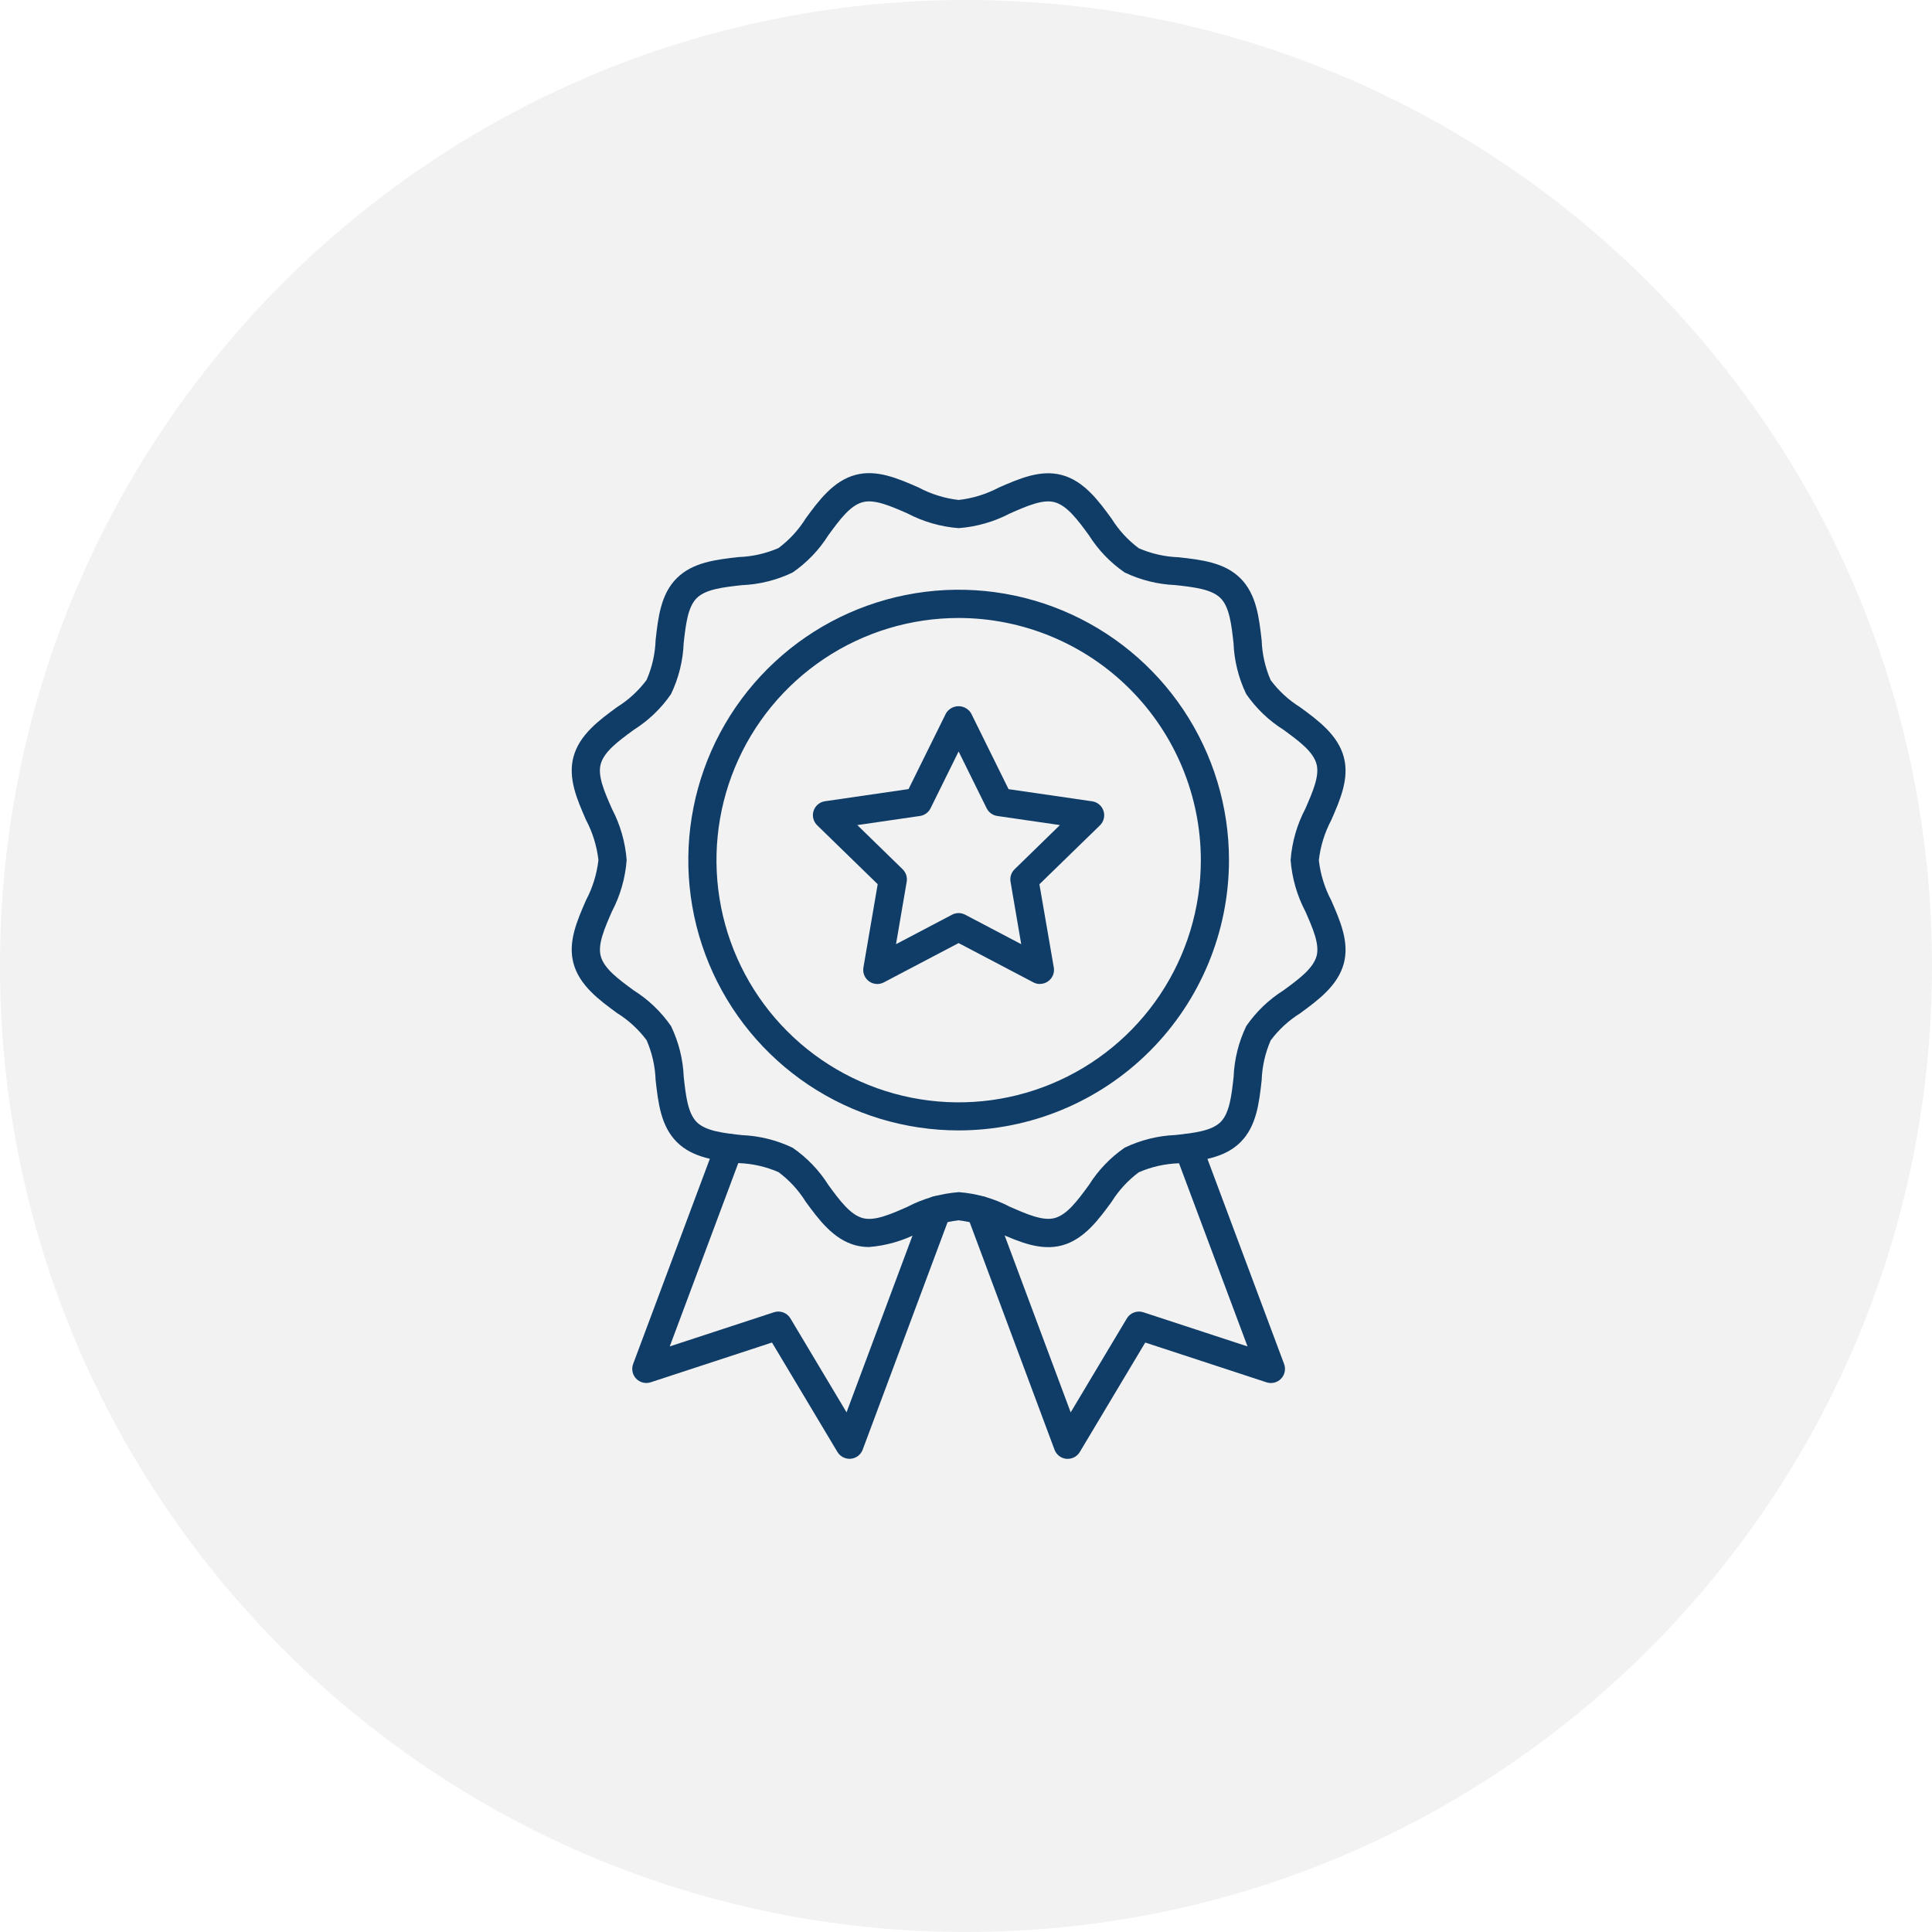
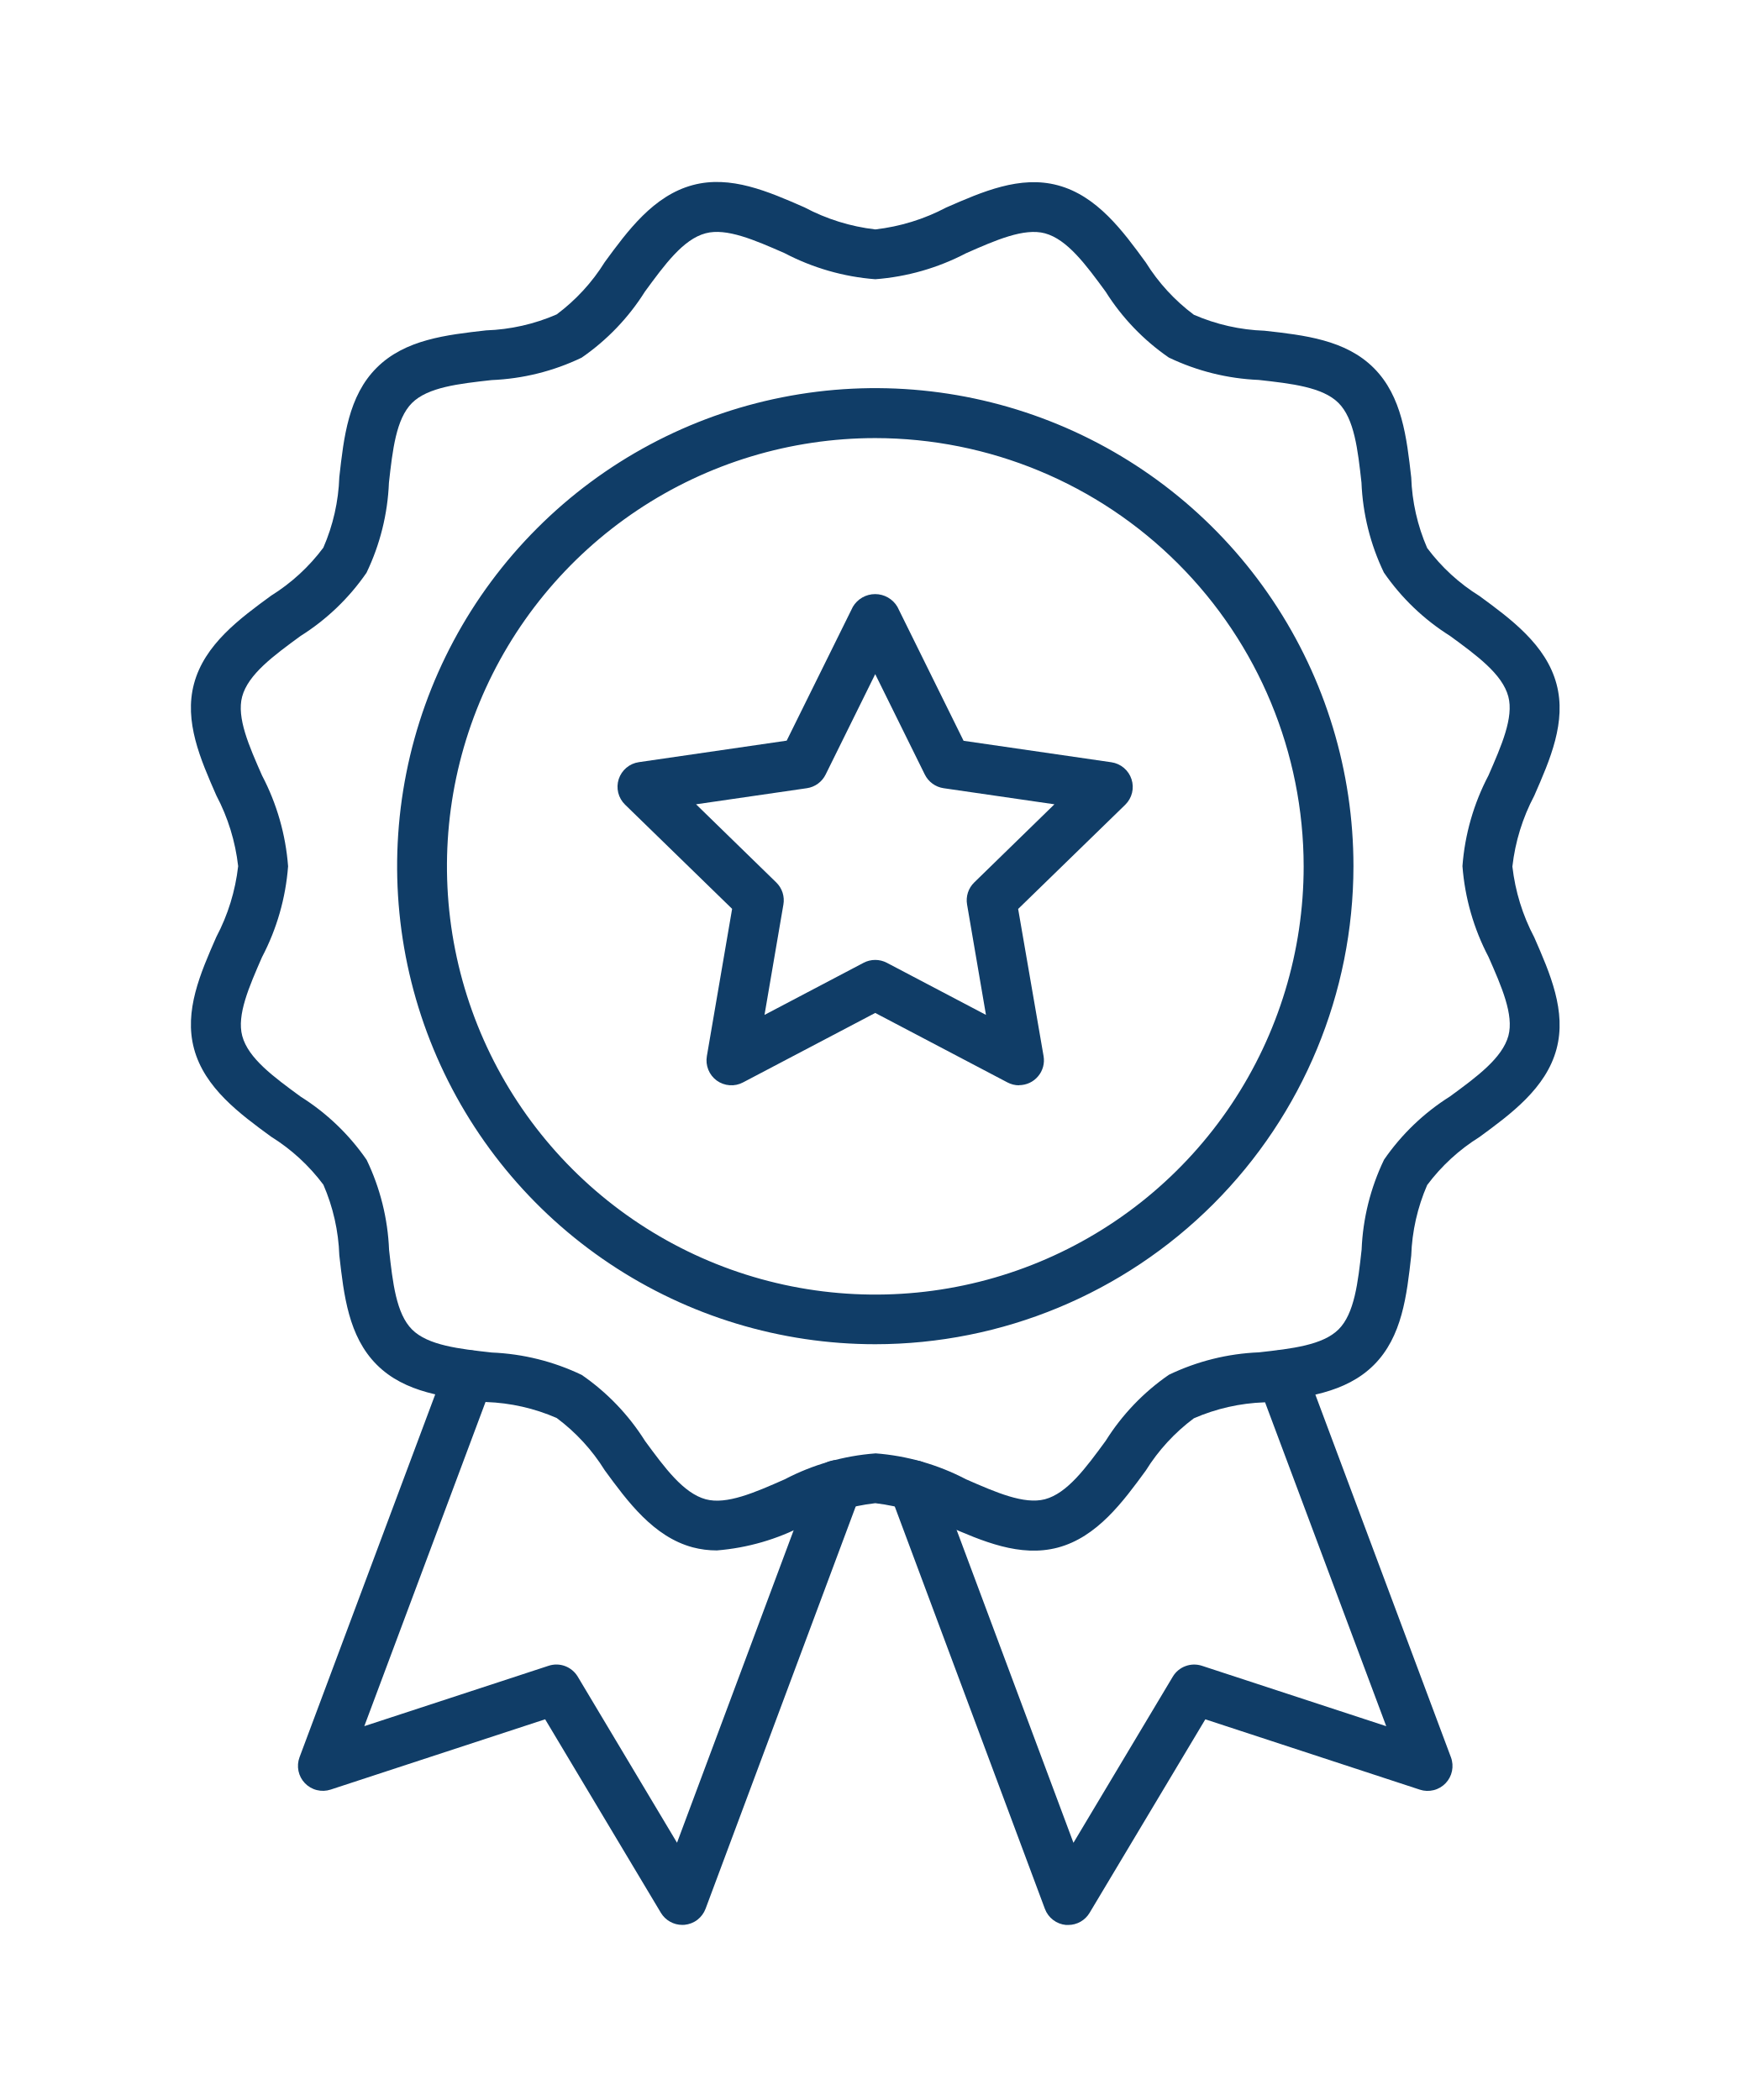
- <svg xmlns="http://www.w3.org/2000/svg" width="98" height="98" viewBox="0 0 98 98" fill="none">
-   <circle cx="49" cy="49" r="49" fill="#F2F2F2" />
+ <svg xmlns="http://www.w3.org/2000/svg" width="50" height="60" viewBox="23.78 18.78 49.69 60.24" fill="none">
  <path d="M44.084 63.255C43.851 63.256 43.618 63.226 43.393 63.167C42.266 62.865 41.523 61.851 40.868 60.956C40.507 60.374 40.039 59.865 39.49 59.456C38.85 59.177 38.163 59.022 37.466 58.998C36.323 58.87 35.137 58.738 34.328 57.926C33.518 57.114 33.386 55.933 33.256 54.788C33.232 54.091 33.077 53.404 32.799 52.764C32.389 52.215 31.881 51.748 31.299 51.386C30.404 50.731 29.39 49.988 29.089 48.861C28.799 47.779 29.271 46.701 29.728 45.658C30.062 45.026 30.274 44.337 30.355 43.627C30.274 42.916 30.062 42.228 29.728 41.596C29.271 40.553 28.799 39.475 29.089 38.393C29.39 37.266 30.404 36.523 31.299 35.868C31.88 35.506 32.389 35.039 32.798 34.49C33.077 33.85 33.232 33.164 33.256 32.466C33.384 31.323 33.516 30.138 34.328 29.329C35.139 28.519 36.322 28.387 37.466 28.257C38.163 28.233 38.85 28.078 39.49 27.799C40.039 27.389 40.507 26.881 40.868 26.299C41.523 25.404 42.266 24.39 43.393 24.089C44.474 23.799 45.553 24.271 46.596 24.728C47.227 25.064 47.916 25.279 48.627 25.361C49.337 25.28 50.026 25.068 50.658 24.734C51.7 24.278 52.781 23.805 53.86 24.095C54.987 24.395 55.73 25.41 56.385 26.309C56.747 26.89 57.214 27.399 57.763 27.809C58.403 28.087 59.09 28.243 59.787 28.267C60.93 28.394 62.116 28.527 62.925 29.338C63.734 30.149 63.867 31.331 63.997 32.476C64.021 33.174 64.176 33.86 64.454 34.5C64.864 35.049 65.372 35.516 65.954 35.877C66.849 36.533 67.864 37.276 68.164 38.403C68.453 39.485 67.982 40.563 67.525 41.606C67.191 42.238 66.978 42.927 66.898 43.637C66.979 44.347 67.191 45.036 67.525 45.668C67.982 46.711 68.453 47.789 68.164 48.871C67.864 49.998 66.849 50.74 65.954 51.396C65.373 51.758 64.864 52.225 64.454 52.774C64.176 53.414 64.021 54.1 63.997 54.798C63.869 55.941 63.737 57.126 62.925 57.936C62.114 58.745 60.931 58.877 59.787 59.007C59.09 59.031 58.403 59.186 57.763 59.465C57.214 59.874 56.746 60.383 56.384 60.965C55.73 61.86 54.987 62.874 53.86 63.174C52.778 63.46 51.7 62.992 50.657 62.536C50.026 62.199 49.337 61.984 48.627 61.9C47.916 61.981 47.227 62.194 46.595 62.527C45.816 62.937 44.962 63.184 44.084 63.255ZM48.627 60.47C49.536 60.538 50.422 60.792 51.231 61.215C52.088 61.59 52.891 61.943 53.492 61.787C54.135 61.615 54.667 60.885 55.233 60.113C55.703 59.363 56.32 58.718 57.048 58.216C57.856 57.828 58.734 57.609 59.629 57.573C60.571 57.468 61.46 57.368 61.915 56.913C62.369 56.459 62.47 55.569 62.574 54.628C62.61 53.733 62.829 52.854 63.217 52.047C63.718 51.319 64.362 50.702 65.109 50.232C65.882 49.666 66.609 49.131 66.784 48.491C66.944 47.892 66.59 47.084 66.213 46.229C65.789 45.421 65.535 44.535 65.466 43.625C65.534 42.716 65.789 41.83 66.213 41.022C66.587 40.165 66.941 39.359 66.781 38.76C66.61 38.117 65.879 37.584 65.106 37.019C64.358 36.549 63.714 35.931 63.213 35.204C62.825 34.397 62.606 33.518 62.57 32.623C62.465 31.681 62.366 30.792 61.91 30.338C61.455 29.884 60.566 29.784 59.625 29.679C58.73 29.642 57.851 29.423 57.044 29.036C56.318 28.535 55.702 27.893 55.233 27.147C54.667 26.374 54.133 25.647 53.492 25.473C52.895 25.313 52.086 25.666 51.231 26.044C50.422 26.467 49.536 26.721 48.627 26.79C47.716 26.72 46.83 26.464 46.022 26.04C45.165 25.665 44.359 25.312 43.761 25.472C43.118 25.642 42.586 26.373 42.02 27.146C41.55 27.894 40.932 28.539 40.205 29.04C39.397 29.428 38.519 29.646 37.624 29.683C36.682 29.788 35.792 29.887 35.338 30.342C34.884 30.798 34.784 31.686 34.679 32.628C34.643 33.523 34.424 34.402 34.036 35.21C33.535 35.937 32.891 36.554 32.144 37.024C31.37 37.59 30.64 38.125 30.469 38.765C30.309 39.364 30.663 40.171 31.04 41.026C31.464 41.834 31.718 42.721 31.787 43.63C31.718 44.54 31.464 45.426 31.04 46.234C30.666 47.092 30.312 47.897 30.472 48.496C30.643 49.139 31.374 49.671 32.147 50.238C32.895 50.708 33.539 51.325 34.04 52.052C34.428 52.859 34.647 53.738 34.683 54.633C34.788 55.575 34.887 56.464 35.343 56.919C35.798 57.373 36.687 57.473 37.628 57.578C38.523 57.615 39.401 57.833 40.209 58.221C40.936 58.722 41.553 59.366 42.023 60.114C42.59 60.887 43.124 61.614 43.765 61.788C44.363 61.949 45.17 61.595 46.026 61.217C46.833 60.794 47.718 60.541 48.627 60.472V60.47Z" fill="#103d67" />
  <path d="M48.627 57.34C45.915 57.34 43.264 56.536 41.009 55.029C38.754 53.523 36.996 51.381 35.958 48.875C34.92 46.369 34.648 43.612 35.178 40.952C35.707 38.292 37.013 35.848 38.931 33.931C40.848 32.013 43.292 30.707 45.952 30.178C48.612 29.648 51.369 29.92 53.875 30.958C56.381 31.996 58.523 33.754 60.029 36.009C61.536 38.264 62.34 40.915 62.34 43.627C62.337 47.263 60.891 50.749 58.32 53.32C55.749 55.891 52.263 57.337 48.627 57.34ZM48.627 31.347C46.197 31.347 43.822 32.067 41.802 33.417C39.782 34.767 38.207 36.686 37.278 38.93C36.348 41.175 36.105 43.645 36.579 46.028C37.053 48.411 38.223 50.6 39.941 52.318C41.659 54.036 43.848 55.206 46.231 55.68C48.614 56.154 51.084 55.911 53.328 54.981C55.573 54.051 57.492 52.477 58.842 50.456C60.191 48.436 60.912 46.061 60.912 43.632C60.909 40.374 59.613 37.252 57.31 34.949C55.007 32.645 51.884 31.35 48.627 31.347Z" fill="#103d67" />
  <path d="M52.749 49.913C52.633 49.913 52.52 49.884 52.417 49.83L48.625 47.837L44.834 49.83C44.715 49.893 44.582 49.921 44.449 49.911C44.315 49.901 44.187 49.854 44.079 49.776C43.971 49.697 43.888 49.589 43.838 49.465C43.788 49.341 43.774 49.206 43.797 49.074L44.521 44.851L41.45 41.861C41.355 41.768 41.287 41.65 41.255 41.521C41.223 41.391 41.228 41.255 41.269 41.129C41.311 41.002 41.387 40.889 41.489 40.803C41.591 40.717 41.715 40.662 41.847 40.643L46.086 40.026L47.983 36.188C48.048 36.077 48.142 35.984 48.254 35.92C48.366 35.856 48.493 35.822 48.623 35.822C48.752 35.822 48.879 35.856 48.991 35.92C49.103 35.984 49.197 36.077 49.262 36.188L51.159 40.03L55.398 40.646C55.53 40.665 55.654 40.721 55.756 40.807C55.858 40.893 55.934 41.005 55.975 41.132C56.017 41.259 56.022 41.395 55.99 41.524C55.958 41.654 55.89 41.772 55.795 41.865L52.724 44.854L53.453 49.074C53.471 49.177 53.466 49.282 53.439 49.382C53.411 49.483 53.363 49.576 53.295 49.655C53.228 49.735 53.145 49.799 53.05 49.843C52.956 49.886 52.853 49.909 52.749 49.909V49.913ZM48.625 46.316C48.741 46.316 48.855 46.344 48.958 46.398L51.801 47.893L51.259 44.726C51.239 44.612 51.248 44.495 51.283 44.385C51.319 44.274 51.381 44.175 51.464 44.094L53.764 41.852L50.585 41.39C50.471 41.373 50.362 41.329 50.268 41.26C50.174 41.192 50.099 41.102 50.047 40.998L48.625 38.118L47.203 40.998C47.152 41.102 47.076 41.192 46.983 41.26C46.889 41.329 46.78 41.373 46.666 41.39L43.487 41.852L45.787 44.094C45.87 44.175 45.932 44.274 45.968 44.385C46.003 44.495 46.012 44.612 45.992 44.726L45.45 47.893L48.292 46.398C48.395 46.344 48.509 46.316 48.625 46.316Z" fill="#103d67" />
  <path d="M54.16 73.999C54.139 73.999 54.117 73.999 54.095 73.999C53.961 73.986 53.834 73.937 53.727 73.855C53.62 73.773 53.538 73.663 53.491 73.537L49.054 61.642C49.023 61.563 49.008 61.478 49.008 61.393C49.006 61.219 49.067 61.051 49.18 60.919C49.293 60.787 49.451 60.701 49.623 60.676C49.795 60.652 49.97 60.692 50.115 60.788C50.261 60.883 50.366 61.029 50.411 61.197L54.31 71.642L57.159 66.876C57.242 66.737 57.37 66.63 57.522 66.574C57.674 66.517 57.84 66.514 57.994 66.564L63.28 68.297L59.602 58.463C59.54 58.287 59.55 58.094 59.63 57.925C59.709 57.755 59.851 57.624 60.026 57.559C60.201 57.493 60.395 57.499 60.566 57.575C60.736 57.651 60.871 57.79 60.94 57.963L65.136 69.19C65.183 69.316 65.193 69.452 65.166 69.584C65.139 69.716 65.075 69.837 64.982 69.934C64.889 70.031 64.77 70.1 64.64 70.132C64.509 70.165 64.372 70.16 64.245 70.118L58.092 68.1L54.773 73.651C54.71 73.757 54.62 73.845 54.513 73.906C54.405 73.967 54.284 73.999 54.16 73.999Z" fill="#103d67" />
  <path d="M43.091 73.997C42.967 73.997 42.846 73.965 42.739 73.904C42.631 73.843 42.541 73.755 42.478 73.65L39.159 68.099L33.007 70.116C32.879 70.158 32.742 70.163 32.611 70.13C32.481 70.098 32.362 70.029 32.269 69.932C32.176 69.835 32.112 69.714 32.085 69.582C32.058 69.45 32.068 69.314 32.115 69.188L36.312 57.962C36.381 57.788 36.515 57.648 36.686 57.573C36.856 57.497 37.05 57.492 37.225 57.557C37.4 57.622 37.542 57.754 37.622 57.923C37.701 58.092 37.711 58.285 37.649 58.462L33.973 68.296L39.258 66.564C39.412 66.513 39.579 66.516 39.731 66.573C39.883 66.63 40.011 66.737 40.094 66.876L42.941 71.64L46.859 61.141C46.891 61.051 46.94 60.969 47.003 60.898C47.067 60.828 47.144 60.77 47.23 60.73C47.316 60.69 47.41 60.667 47.505 60.663C47.6 60.659 47.694 60.674 47.783 60.708C47.873 60.741 47.954 60.792 48.023 60.857C48.093 60.922 48.148 61.001 48.187 61.087C48.225 61.175 48.246 61.268 48.248 61.363C48.249 61.458 48.232 61.553 48.197 61.641L43.76 73.533C43.713 73.659 43.631 73.769 43.525 73.851C43.418 73.933 43.29 73.982 43.156 73.995C43.135 73.997 43.112 73.997 43.091 73.997Z" fill="#103d67" />
</svg>
